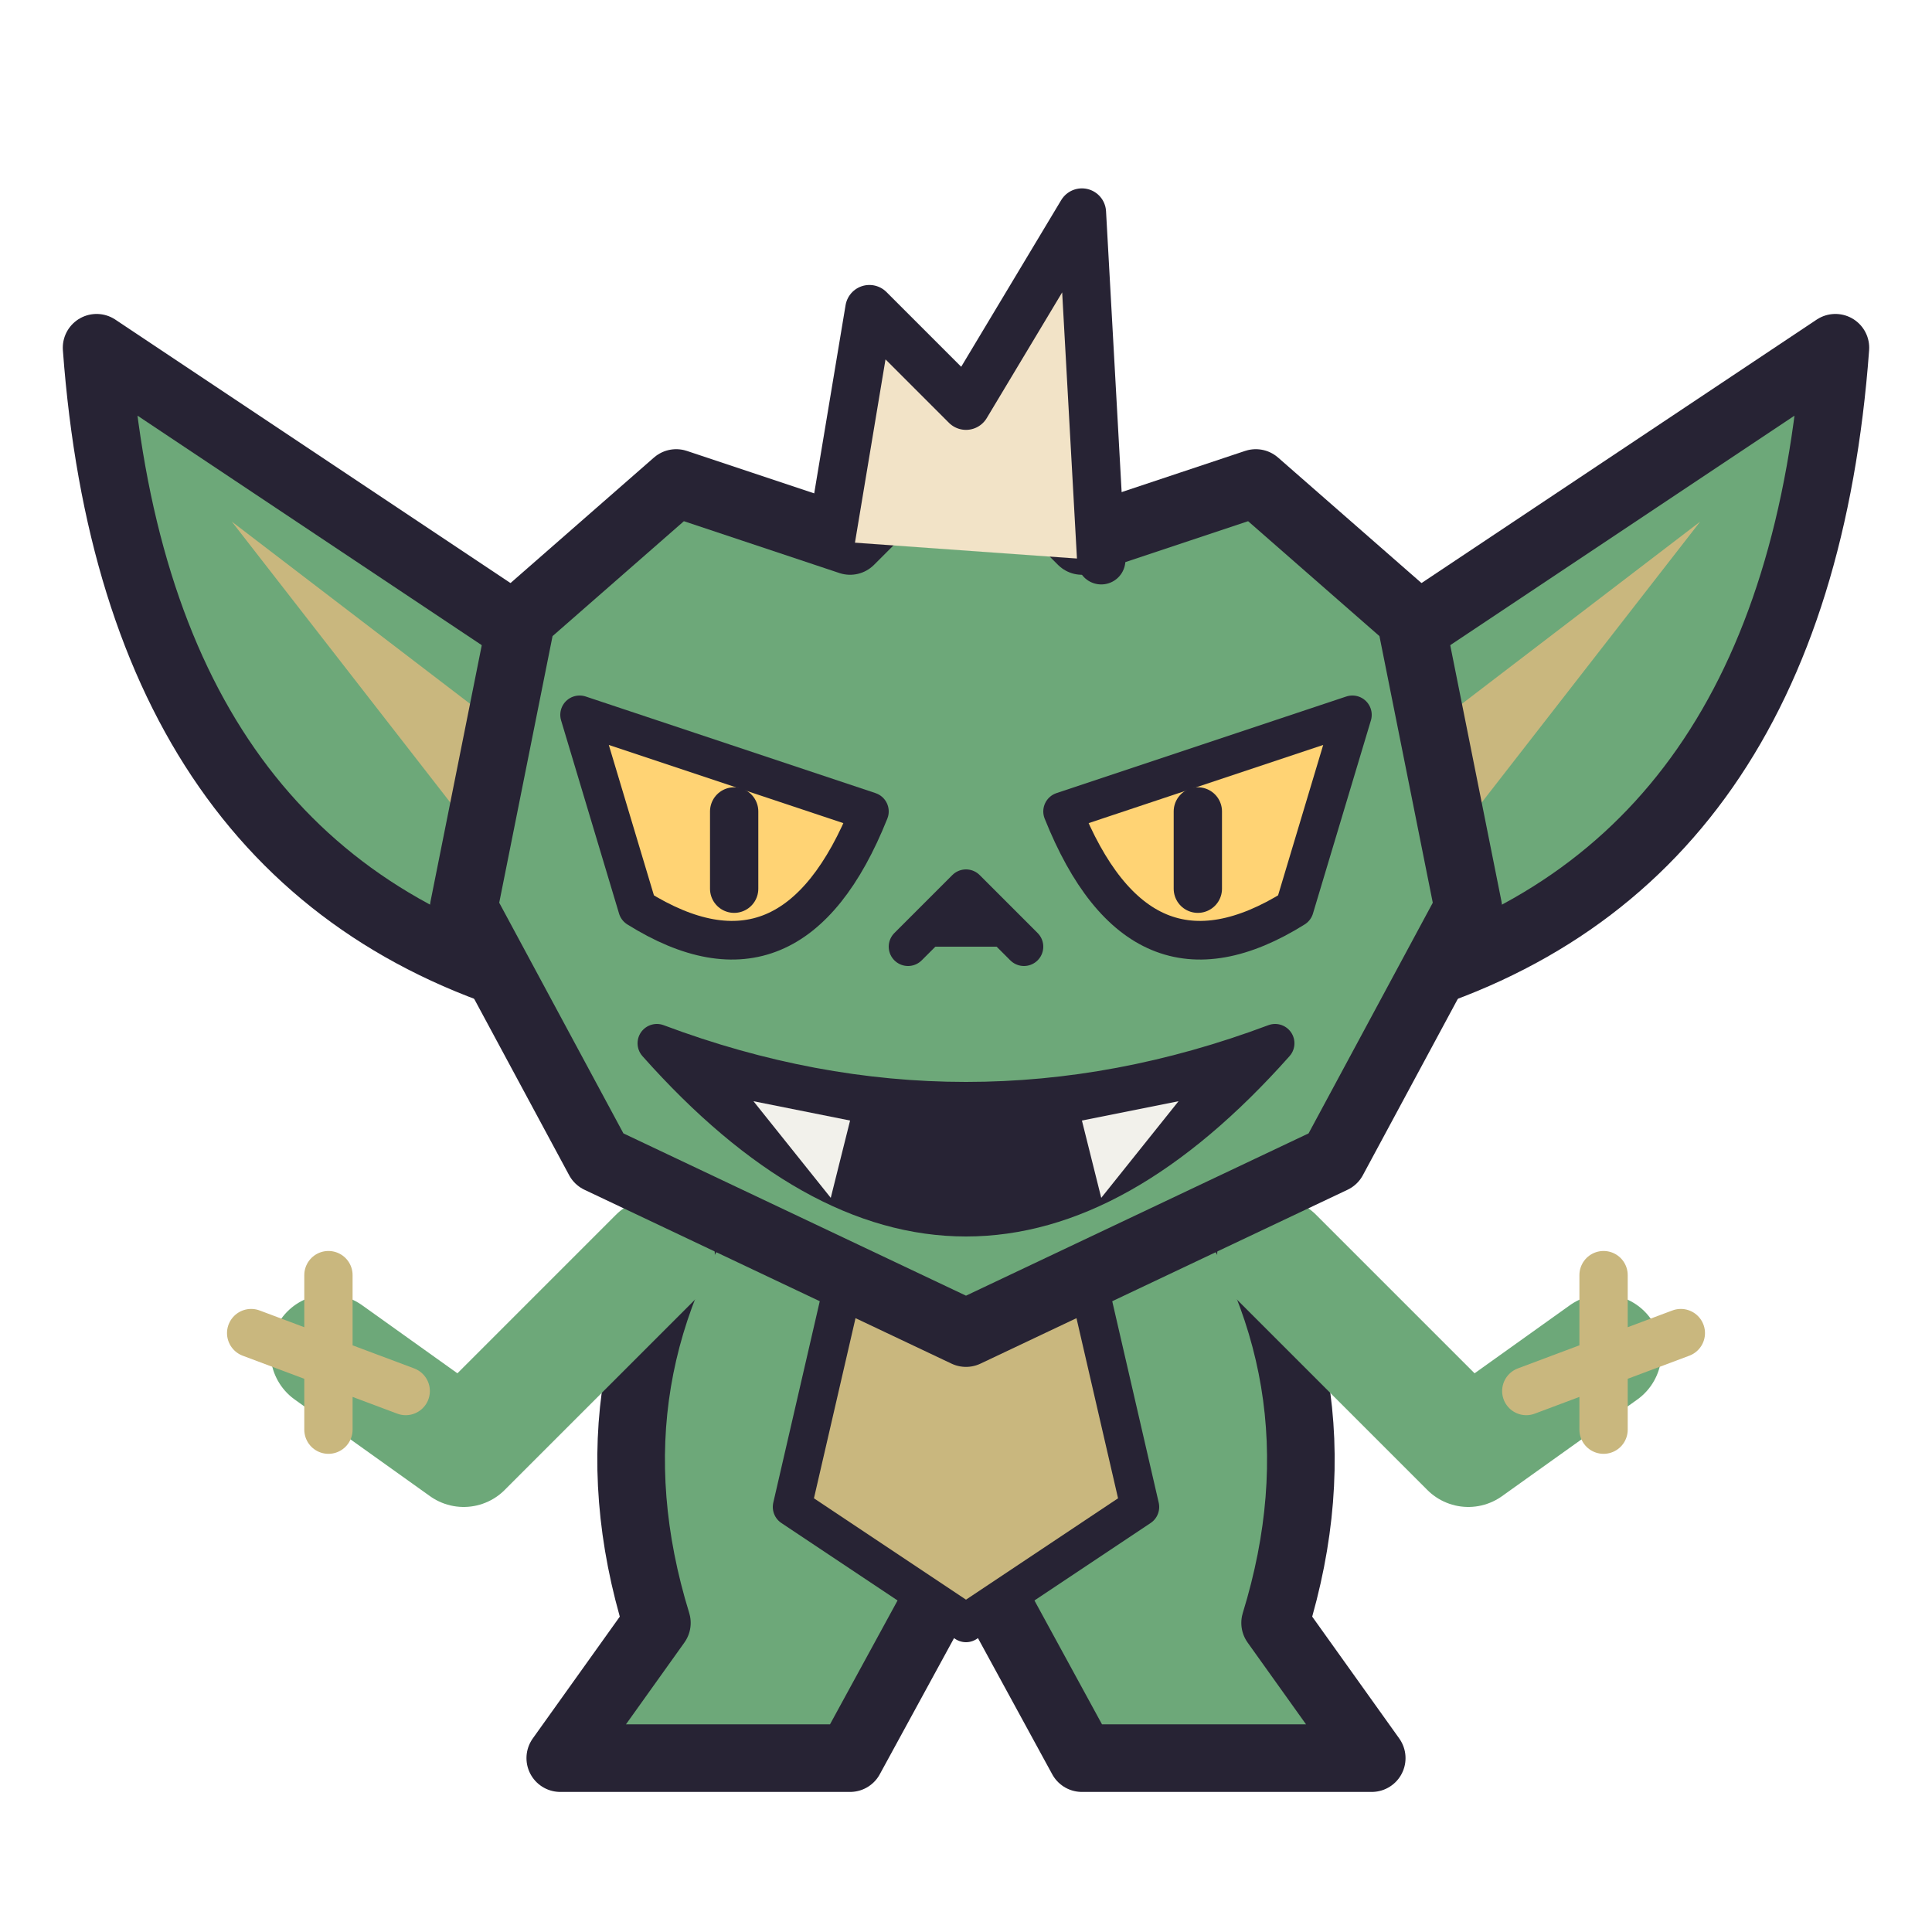
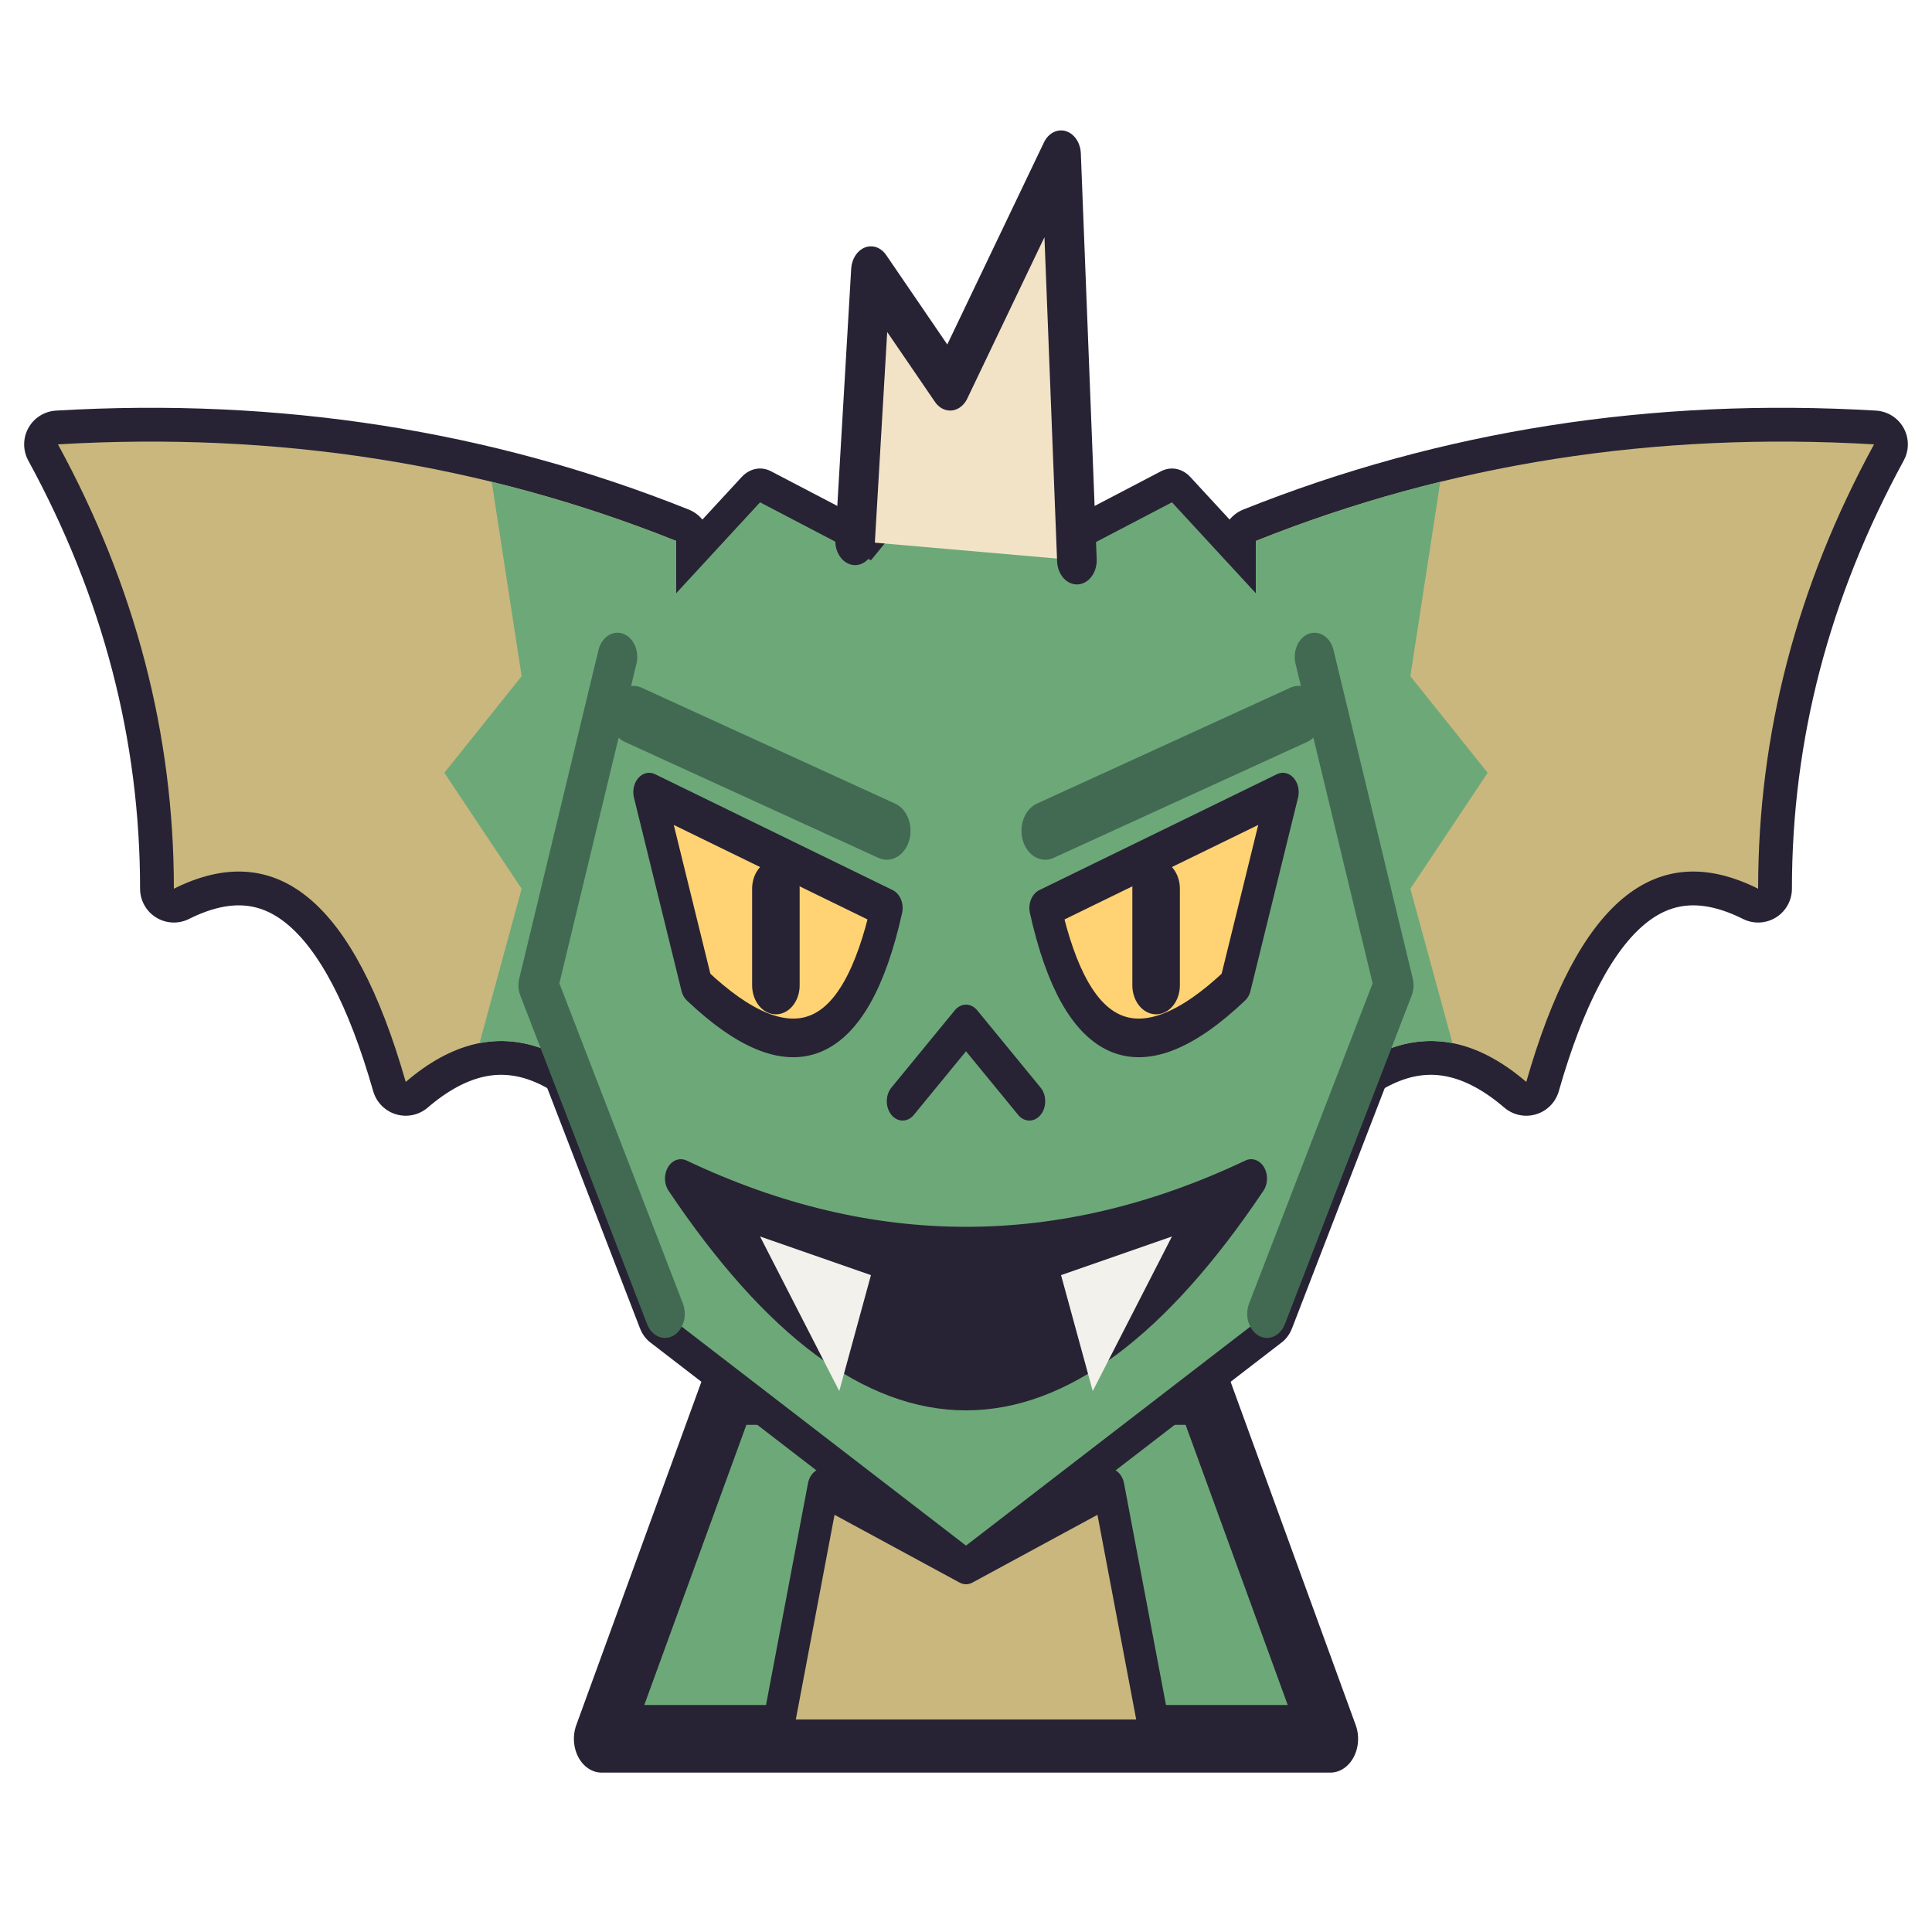
<svg xmlns="http://www.w3.org/2000/svg" viewBox="0 0 100 100" role="img" aria-labelledby="title">
+   <defs>
+     <path id="ears" d="M35 28 Q20 22 3 23 Q9 34 9 46 Q17 42 21 56 Q28 50 35 61Z M65 28 Q80 22 97 23 Q91 34 91 46 Q83 42 79 56 Q72 50 65 61Z" />
+     <clipPath id="ear-interior">
+       <use href="#ears" />
+     </clipPath>
+     <path id="head" d="M28 34 37 26 44 29 50 23 56 29 63 26 72 34 77 51 69 68 50 80 31 68 23 51Z" />
+   </defs>
  <g stroke="#272334" stroke-width="3.5" stroke-linecap="round" stroke-linejoin="round">
-     <path d="M29 34 5 18 Q7 45 28 51 M71 34 95 18 Q93 45 72 51" fill="#6da879" />
-     <path d="M12 27 29 40 26 45Z M88 27 71 40 74 45Z" fill="#c9b77e" stroke="none" />
-     <path d="M38 60 Q30 71 34 84L29 91 44 91 50 80 56 91 71 91 66 84 Q70 71 62 60Z" fill="#6da879" />
-     <path d="M44 65 56 65 59 78 50 84 41 78Z" fill="#c9b77e" stroke-width="2" />
-     <path d="M34 65 24 75 17 70 M66 65 76 75 83 70" fill="none" stroke="#6da879" stroke-width="6" />
-     <path d="M17 66V74 M13 69 21 72 M83 66V74 M79 72 87 69" fill="none" stroke="#c9b77e" stroke-width="2.5" />
-     <path d="M27 32 35 25 44 28 50 22 56 28 65 25 73 32 76 47 69 60 50 69 31 60 24 47Z" fill="#6da879" />
-     <path d="M43 28 45 16 50 21 56 11 57 29" fill="#f2e3c7" stroke-width="2.5" />
-     <path d="M30 37 45 42 Q41 52 33 47Z M70 37 55 42 Q59 52 67 47Z" fill="#ffd374" stroke-width="2" />
-     <path d="M38 42V46 M62 42V46" stroke-width="2.5" />
-     <path d="M47 49 50 46 53 49 M34 54 Q50 60 66 54 Q50 72 34 54Z" fill="#272334" stroke-width="2" />
-     <path d="M39 57 44 58 43 62Z M56 58 61 57 57 62Z" fill="#f2f1eb" stroke="none" />
+     <g transform="translate(9 0) scale(.82 1)">
+       <path d="M35 72 27 90H73L65 72Z" fill="#6da879" />
+       <path d="M41 77 50 81 59 77 62 90H38Z" fill="#c9b77e" stroke-width="2" />
+     </g>
+     <use href="#ears" fill="none" />
+     <use href="#head" transform="translate(9 0) scale(.82 1)" fill="none" />
+     <use href="#ears" fill="#c9b77e" stroke="none" />
+     <g clip-path="url(#ear-interior)" fill="#6da879" stroke="none">
+       <path d="M25 22 36 25V63L24 57 27 46 23 40 27 35Z M75 22 64 25V63L76 57 73 46 77 40 73 35Z" />
+     </g>
+     <g transform="translate(9 0) scale(.82 1)">
+       <use href="#head" fill="#6da879" stroke="none" />
+       <path d="M28 34 23 51 31 68 M72 34 77 51 69 68" fill="none" stroke="#426a53" stroke-width="2.5" />
+       <path d="M43 28 44 14 49 20 56 8 57 29" fill="#f2e3c7" stroke-width="2.5" />
+       <path d="M30 41 45 47 Q42 58 33 51Z M70 41 55 47 Q58 58 67 51Z" fill="#ffd374" stroke-width="2" />
+       <path d="M38 46V51 M62 46V51" stroke-width="3" />
+       <path d="M29 37 45 43 M55 43 71 37" fill="none" stroke="#426a53" stroke-width="3" />
+       <path d="M46 57 50 53 54 57" fill="none" stroke-width="2" />
+       <path d="M32 61 Q50 68 68 61 Q50 83 32 61Z" fill="#272334" stroke-width="2" />
+       <path d="M37 64 44 66 42 72Z M56 66 63 64 58 72Z" fill="#f2f1eb" stroke="none" />
+     </g>
  </g>
</svg>
